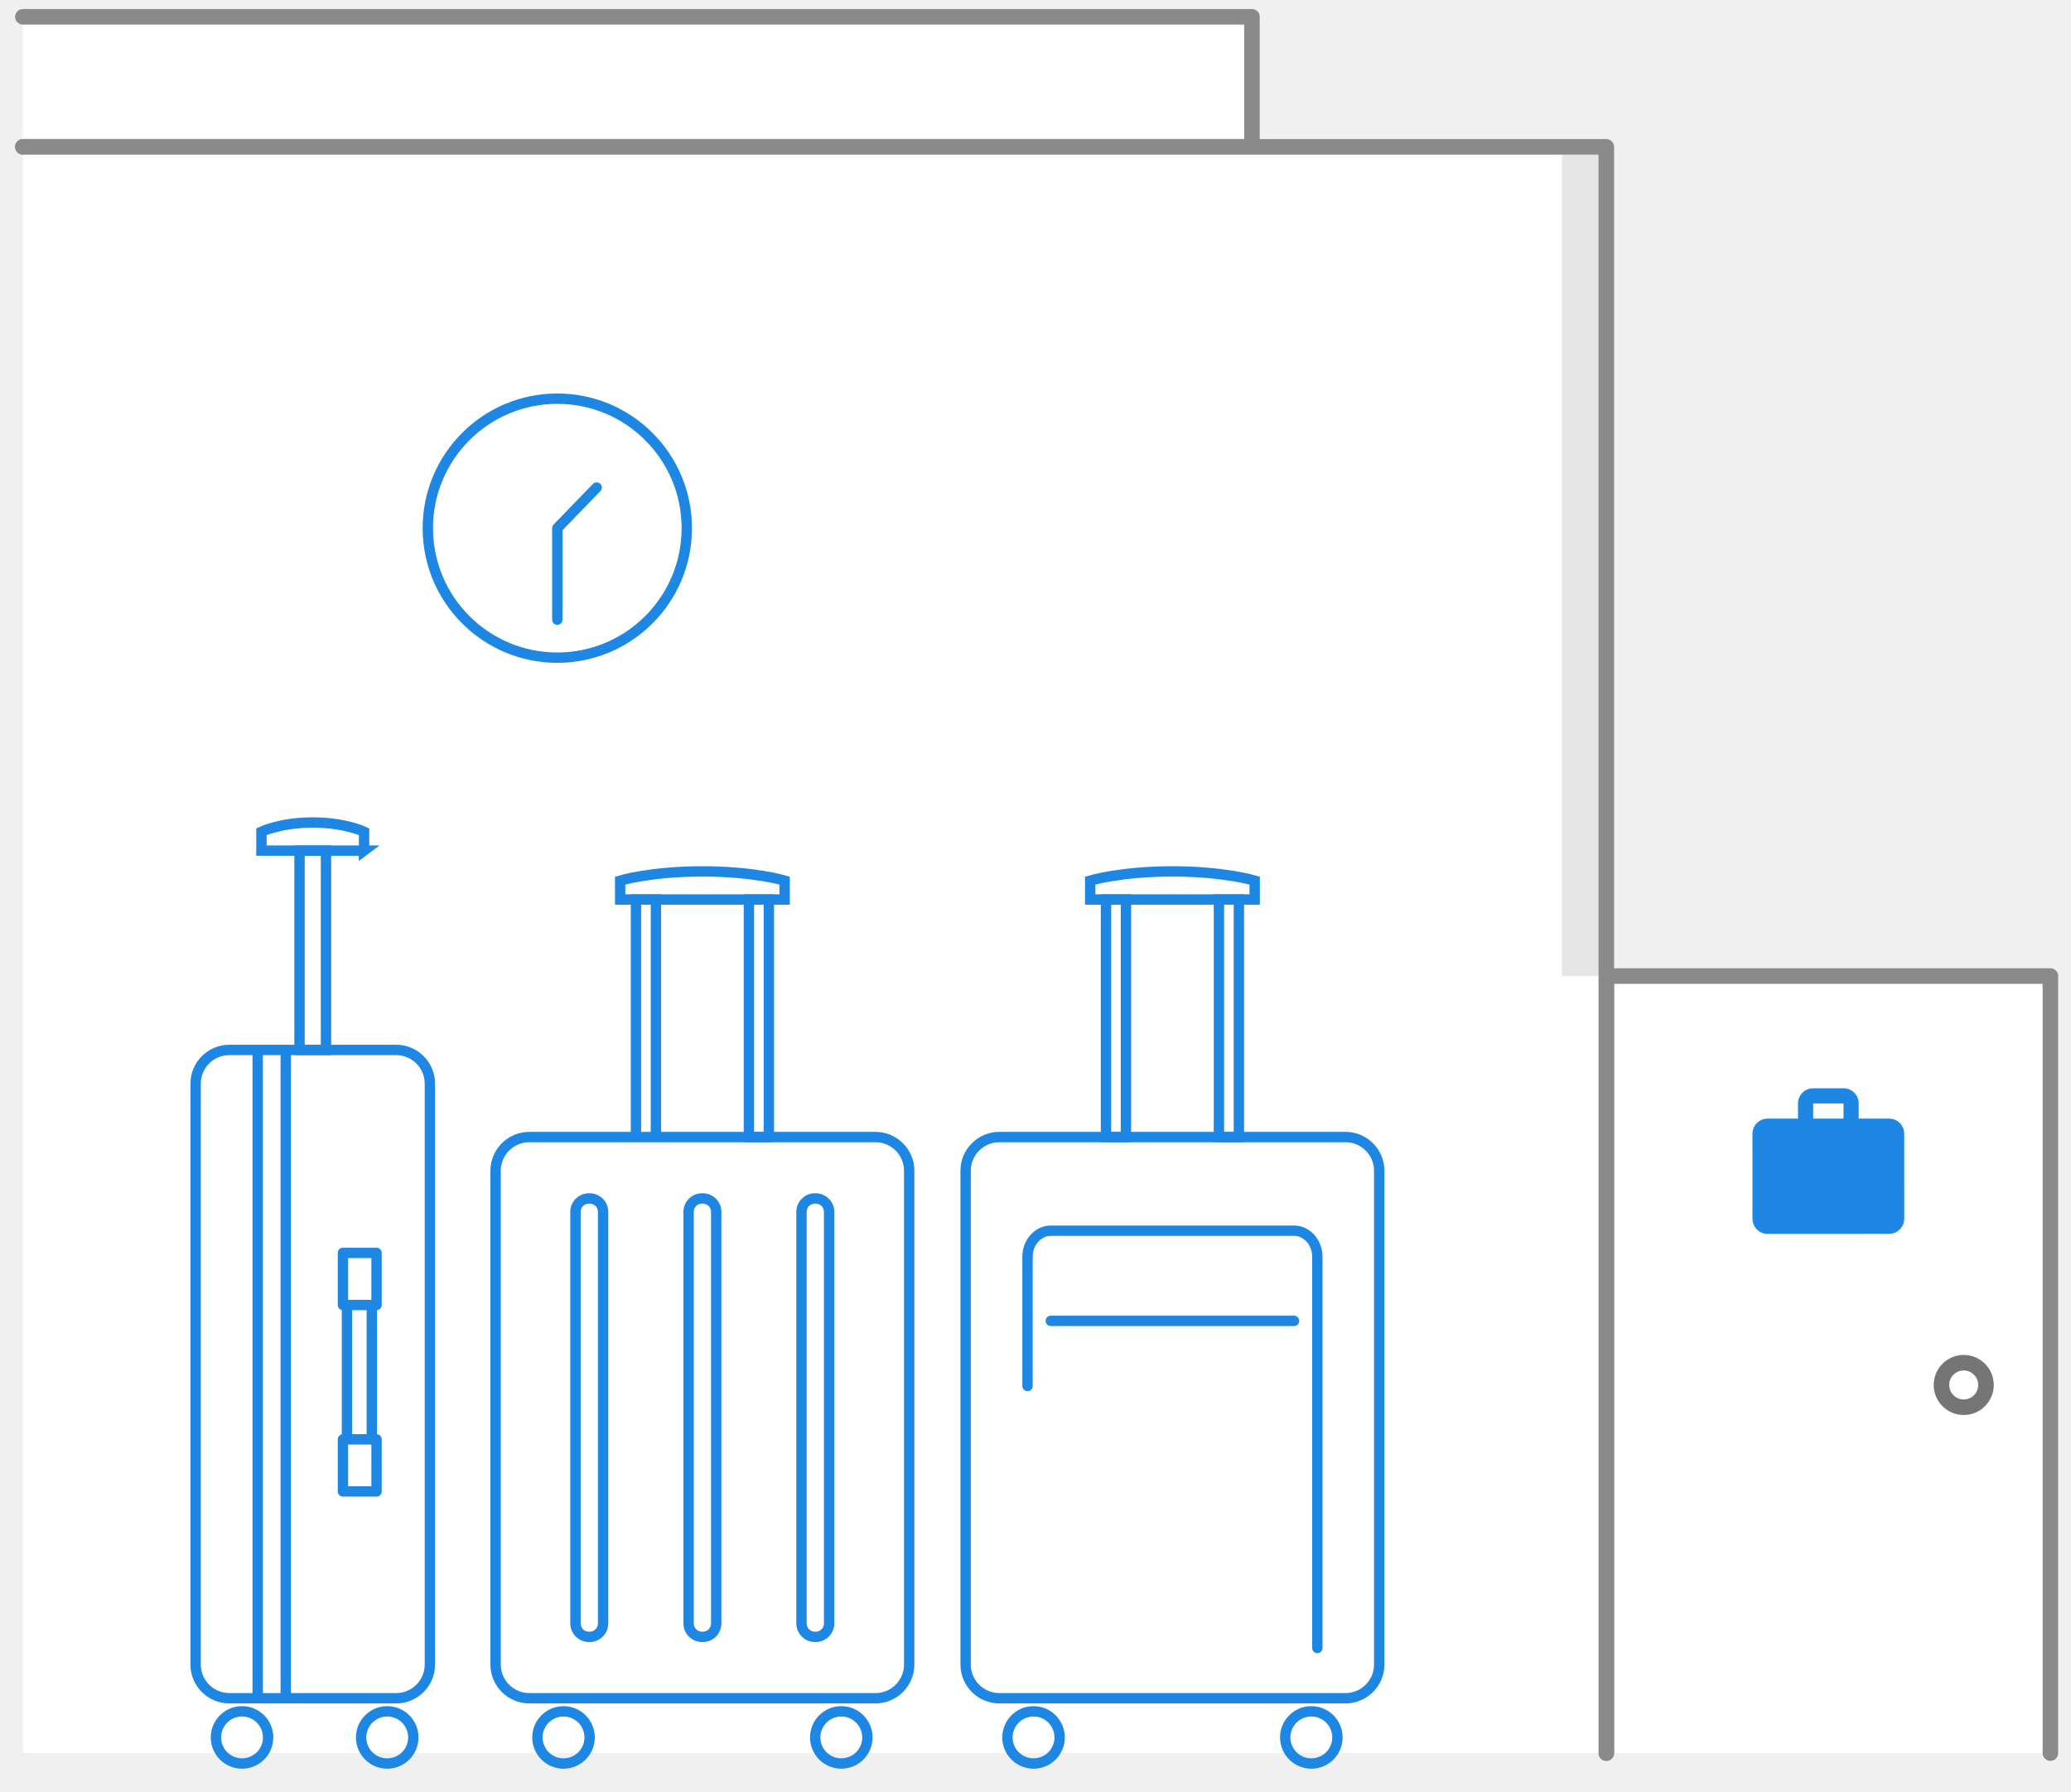
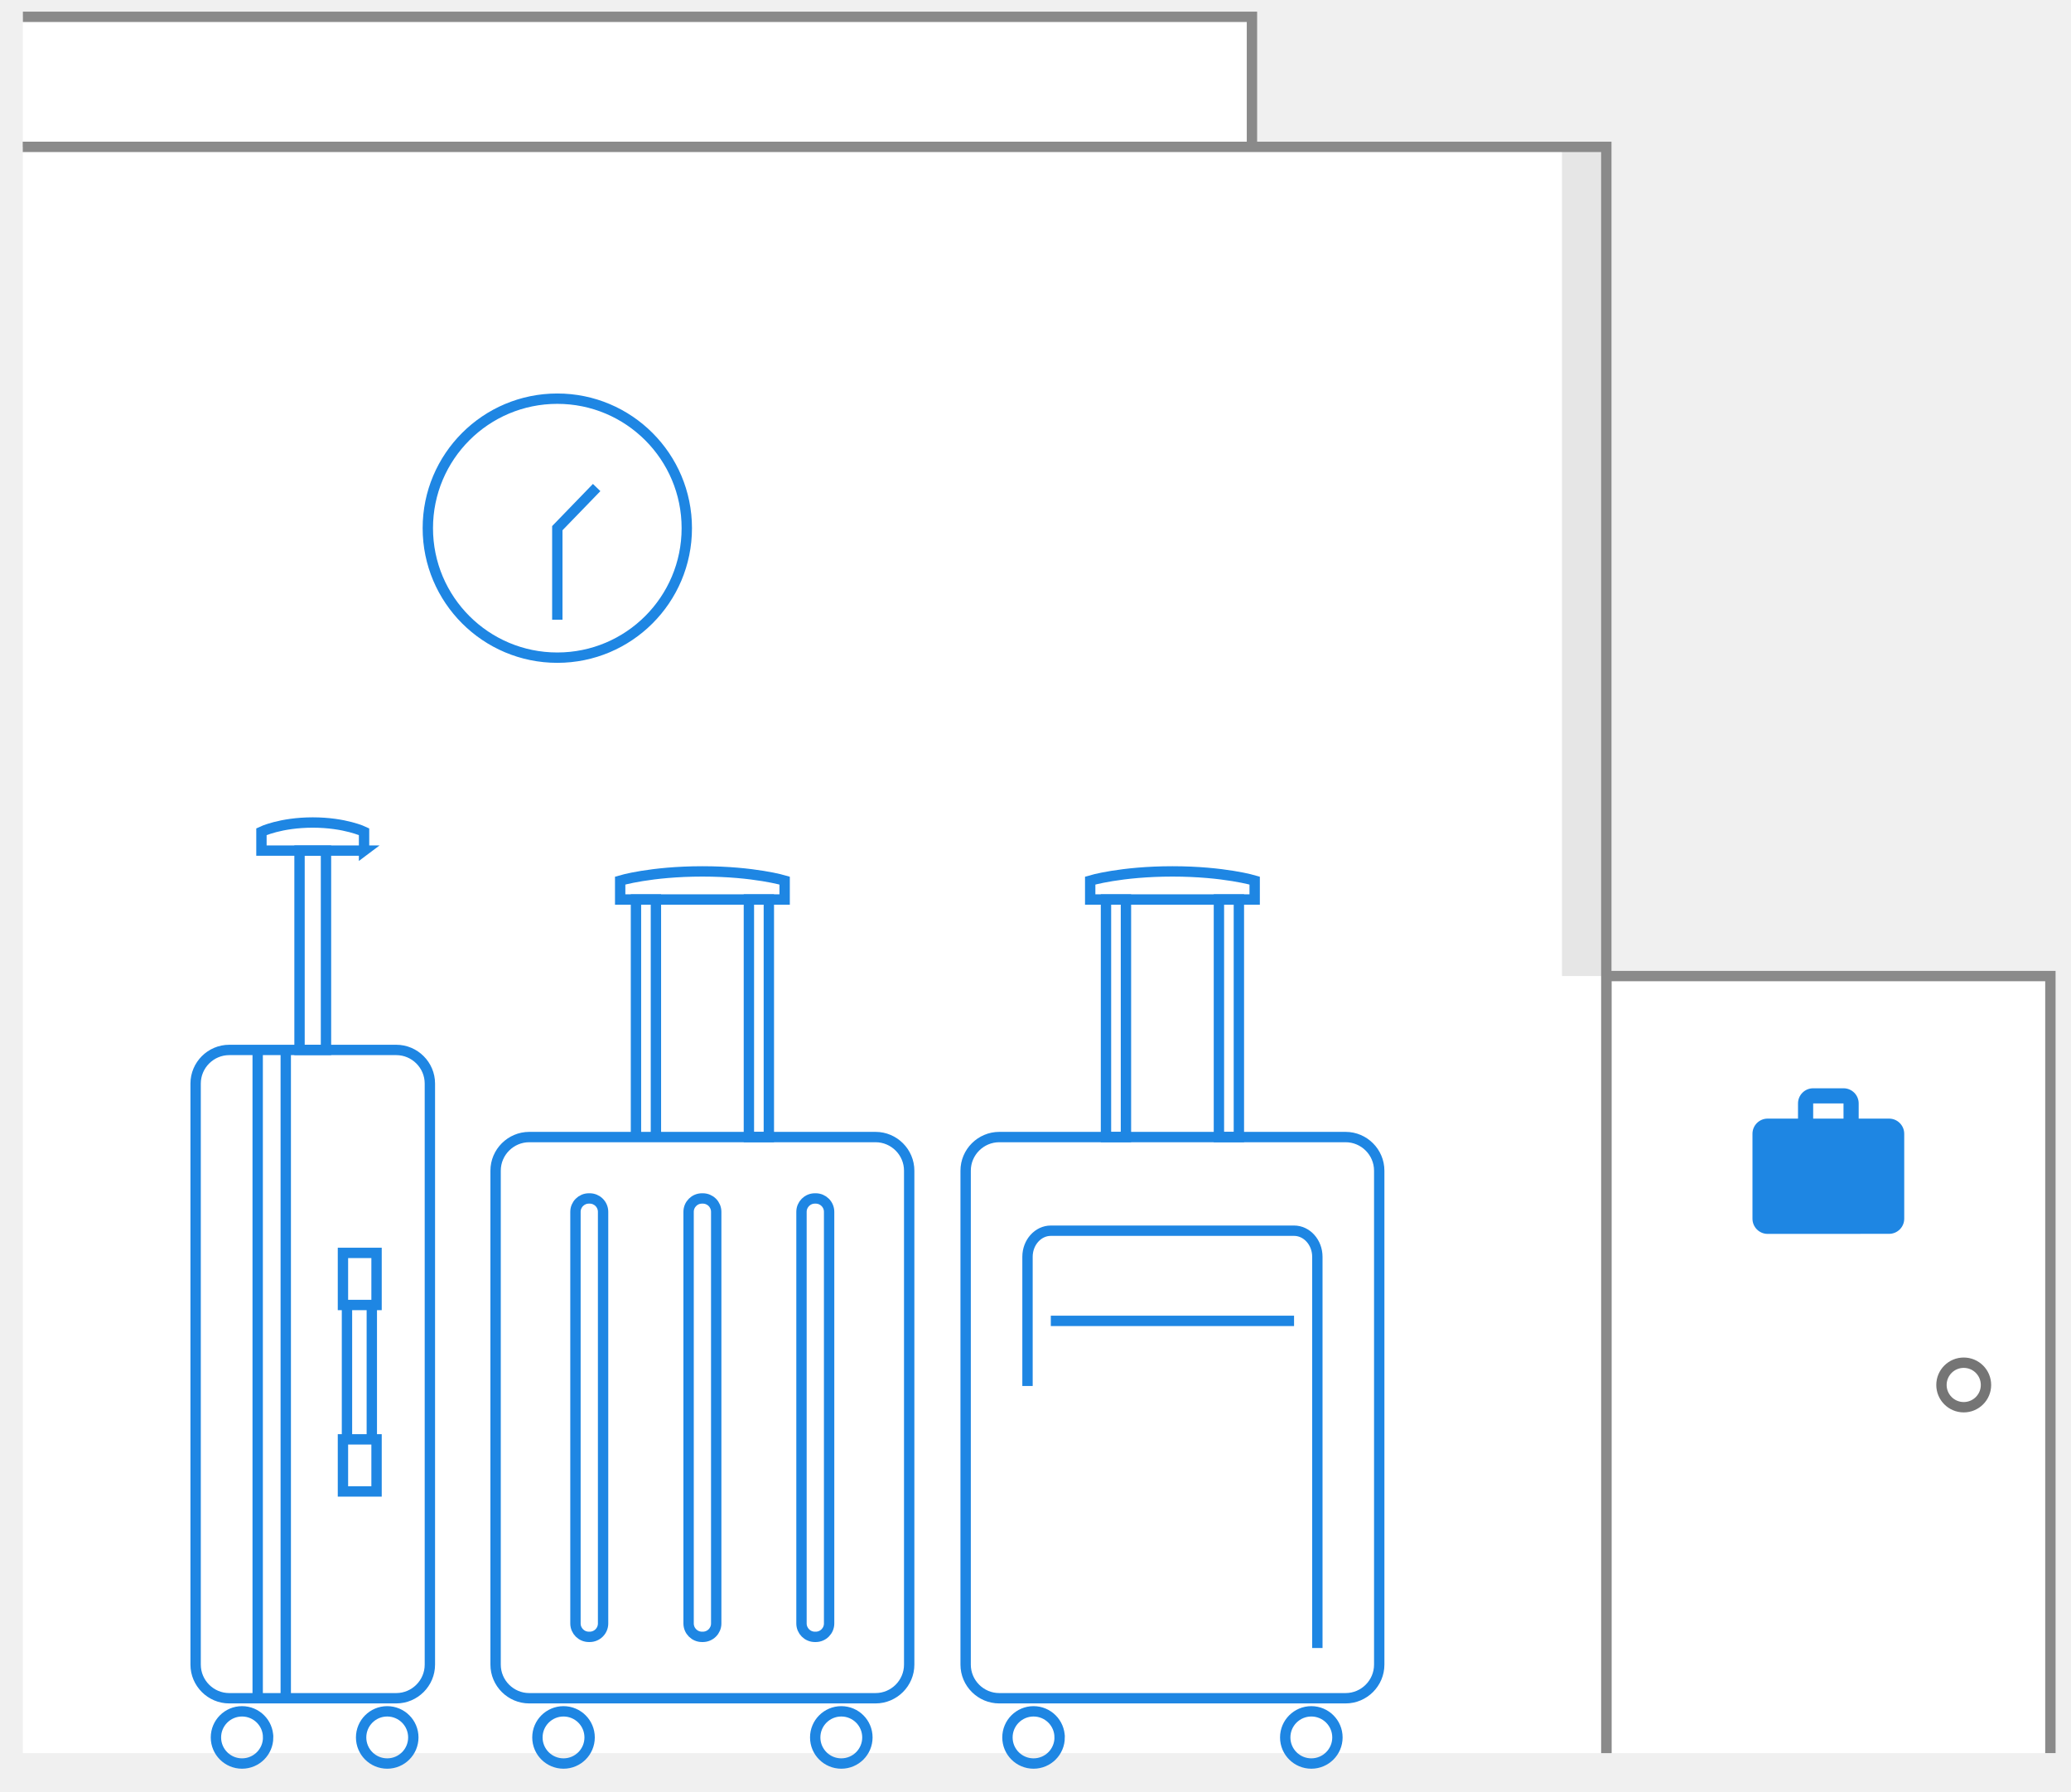
<svg xmlns="http://www.w3.org/2000/svg" width="200" height="173" viewBox="0 0 200 173">
  <g fill="none" fill-rule="evenodd">
    <g>
      <g>
        <path fill="#FFF" d="M0.64 13.034L119.333 13.034 119.333 0.476 0.64 0.476z" transform="translate(-582 -1640) translate(583.57 1641.148)" />
-         <path stroke="#8A8A8A" stroke-linecap="round" stroke-linejoin="round" stroke-width="1.5" d="M0.64 0.476L119.333 0.476 119.333 13.033 0.64 13.033" transform="translate(-582 -1640) translate(583.57 1641.148)" />
+         <path stroke="#8A8A8A" strokeLinecap="round" strokeLinejoin="round" strokeWidth="1.5" d="M0.64 0.476L119.333 0.476 119.333 13.033 0.64 13.033" transform="translate(-582 -1640) translate(583.57 1641.148)" />
        <path fill="#FFF" d="M153.554 168.136L196.44 168.136 196.44 93.103 153.554 93.103z" transform="translate(-582 -1640) translate(583.57 1641.148)" />
-         <path stroke="#8A8A8A" stroke-linecap="round" stroke-linejoin="round" stroke-width="1.5" d="M153.554 168.136L153.554 93.103 196.44 93.103 196.44 168.136" transform="translate(-582 -1640) translate(583.57 1641.148)" />
+         <path stroke="#8A8A8A" strokeLinecap="round" strokeLinejoin="round" strokeWidth="1.5" d="M153.554 168.136L153.554 93.103 196.44 93.103 196.44 168.136" transform="translate(-582 -1640) translate(583.57 1641.148)" />
        <path fill="#FFF" d="M0.64 168.136L153.554 168.136 153.554 13.034 0.64 13.034z" transform="translate(-582 -1640) translate(583.57 1641.148)" />
        <path fill="#E6E6E6" d="M149.272 93.102L153.554 93.102 153.554 13.129 149.272 13.129z" transform="translate(-582 -1640) translate(583.57 1641.148)" />
-         <path stroke="#8A8A8A" stroke-linecap="round" stroke-linejoin="round" stroke-width="1.5" d="M0.64 13.034L153.554 13.034 153.554 168.136" transform="translate(-582 -1640) translate(583.57 1641.148)" />
-         <path stroke="#757575" stroke-width="1.5" d="M190.22 132.587c0 1.188-.962 2.15-2.15 2.15-1.186 0-2.15-.962-2.15-2.15 0-1.187.964-2.149 2.15-2.149 1.188 0 2.15.962 2.15 2.15z" transform="translate(-582 -1640) translate(583.57 1641.148)" />
+         <path stroke="#8A8A8A" strokeLinecap="round" strokeLinejoin="round" strokeWidth="1.5" d="M0.64 13.034L153.554 13.034 153.554 168.136" transform="translate(-582 -1640) translate(583.57 1641.148)" />
+         <path stroke="#757575" strokeWidth="1.5" d="M190.22 132.587c0 1.188-.962 2.15-2.15 2.15-1.186 0-2.15-.962-2.15-2.15 0-1.187.964-2.149 2.15-2.149 1.188 0 2.15.962 2.15 2.15z" transform="translate(-582 -1640) translate(583.57 1641.148)" />
        <path fill="#1E86E3" d="M176.462 106.868h-2.93V105.4h2.928l.002 1.467zm5.862 1.465c0-.808-.655-1.464-1.463-1.465h-2.935l.001-1.464c0-.81-.655-1.465-1.465-1.465h-2.93c-.81 0-1.465.654-1.465 1.465v1.464h-2.934c-.808 0-1.464.656-1.464 1.464v8.202c0 .81.656 1.466 1.465 1.466l11.727-.005c.807 0 1.462-.654 1.464-1.46l-.001-8.202z" transform="translate(-582 -1640) translate(583.57 1641.148)" />
-         <path stroke="#1E86E3" stroke-linecap="round" stroke-linejoin="round" d="M64.755 49.853c0 6.906-5.598 12.504-12.505 12.504-6.905 0-12.504-5.598-12.504-12.504s5.599-12.504 12.504-12.504c6.907 0 12.505 5.598 12.505 12.504z" transform="translate(-582 -1640) translate(583.57 1641.148)" />
-         <path stroke="#1E86E3" stroke-linecap="round" stroke-linejoin="round" d="M56.05 45.929L52.251 49.853 52.251 58.692" transform="translate(-582 -1640) translate(583.57 1641.148)" />
+         <path stroke="#1E86E3" strokeLinecap="round" strokeLinejoin="round" d="M64.755 49.853c0 6.906-5.598 12.504-12.505 12.504-6.905 0-12.504-5.598-12.504-12.504s5.599-12.504 12.504-12.504c6.907 0 12.505 5.598 12.505 12.504z" transform="translate(-582 -1640) translate(583.57 1641.148)" />
+         <path stroke="#1E86E3" strokeLinecap="round" strokeLinejoin="round" d="M56.05 45.929L52.251 49.853 52.251 58.692" transform="translate(-582 -1640) translate(583.57 1641.148)" />
        <g>
          <path stroke="#1E86E3" d="M19.63 84.693H3.5c-1.785 0-3.246-1.46-3.246-3.246v-56.11c0-1.786 1.46-3.246 3.246-3.246h16.13c1.785 0 3.246 1.46 3.246 3.245v56.11c0 1.786-1.46 3.247-3.246 3.247z" transform="translate(-582 -1640) translate(583.57 1641.148) translate(17.068 78.146)" />
-           <path stroke="#1E86E3" stroke-linecap="round" stroke-linejoin="round" d="M8.958 22.14L8.958 84.692" transform="translate(-582 -1640) translate(583.57 1641.148) translate(17.068 78.146)" />
+           <path stroke="#1E86E3" strokeLinecap="round" strokeLinejoin="round" d="M8.958 22.14L8.958 84.692" transform="translate(-582 -1640) translate(583.57 1641.148) translate(17.068 78.146)" />
          <path fill="#FFF" d="M111.31 84.693H77.862c-1.785 0-3.247-1.46-3.247-3.246V33.749c0-1.786 1.462-3.246 3.247-3.246h33.448c1.785 0 3.246 1.46 3.246 3.246v47.698c0 1.785-1.46 3.246-3.246 3.246" transform="translate(-582 -1640) translate(583.57 1641.148) translate(17.068 78.146)" />
          <path stroke="#1E86E3" d="M111.31 84.693H77.862c-1.785 0-3.247-1.46-3.247-3.246V33.749c0-1.786 1.462-3.246 3.247-3.246h33.448c1.785 0 3.246 1.46 3.246 3.246v47.698c0 1.785-1.46 3.246-3.246 3.246z" transform="translate(-582 -1640) translate(583.57 1641.148) translate(17.068 78.146)" />
-           <path stroke="#1E86E3" stroke-linecap="round" stroke-linejoin="round" d="M80.59 54.541V42.063c0-1.385 1.013-2.517 2.25-2.517h23.492c1.237 0 2.249 1.132 2.249 2.517v37.779M82.84 48.254L106.331 48.254" transform="translate(-582 -1640) translate(583.57 1641.148) translate(17.068 78.146)" />
+           <path stroke="#1E86E3" strokeLinecap="round" strokeLinejoin="round" d="M80.59 54.541V42.063c0-1.385 1.013-2.517 2.25-2.517h23.492c1.237 0 2.249 1.132 2.249 2.517v37.779M82.84 48.254L106.331 48.254" transform="translate(-582 -1640) translate(583.57 1641.148) translate(17.068 78.146)" />
          <path stroke="#1E86E3" d="M83.694 88.477c0 1.392-1.129 2.52-2.521 2.52s-2.52-1.128-2.52-2.52c0-1.393 1.128-2.521 2.52-2.521 1.392 0 2.52 1.128 2.52 2.52zM110.52 88.477c0 1.392-1.13 2.52-2.521 2.52-1.392 0-2.521-1.128-2.521-2.52 0-1.393 1.129-2.521 2.52-2.521 1.393 0 2.522 1.128 2.522 2.52zM88.168 30.503L90.096 30.503 90.096 7.564 88.168 7.564zM99.075 30.503L101.003 30.503 101.003 7.564 99.075 7.564z" transform="translate(-582 -1640) translate(583.57 1641.148) translate(17.068 78.146)" />
          <path stroke="#1E86E3" d="M102.528 7.564H86.644V5.738s2.941-.887 7.942-.887 7.942.887 7.942.887v1.826z" transform="translate(-582 -1640) translate(583.57 1641.148) translate(17.068 78.146)" />
          <path fill="#FFF" d="M65.919 84.693H32.47c-1.785 0-3.247-1.46-3.247-3.246V33.749c0-1.786 1.462-3.246 3.247-3.246h33.448c1.785 0 3.246 1.46 3.246 3.246v47.698c0 1.785-1.461 3.246-3.246 3.246" transform="translate(-582 -1640) translate(583.57 1641.148) translate(17.068 78.146)" />
          <path stroke="#1E86E3" d="M65.919 84.693H32.47c-1.785 0-3.247-1.46-3.247-3.246V33.749c0-1.786 1.462-3.246 3.247-3.246h33.448c1.785 0 3.246 1.46 3.246 3.246v47.698c0 1.785-1.461 3.246-3.246 3.246zM38.303 88.477c0 1.392-1.13 2.52-2.521 2.52-1.392 0-2.521-1.128-2.521-2.52 0-1.393 1.129-2.521 2.52-2.521 1.393 0 2.522 1.128 2.522 2.52zM21.277 88.477c0 1.392-1.128 2.52-2.52 2.52-1.393 0-2.521-1.128-2.521-2.52 0-1.393 1.128-2.521 2.52-2.521 1.393 0 2.521 1.128 2.521 2.52zM7.256 88.477c0 1.392-1.128 2.52-2.52 2.52-1.393 0-2.521-1.128-2.521-2.52 0-1.393 1.128-2.521 2.52-2.521 1.393 0 2.52 1.128 2.52 2.52zM65.128 88.477c0 1.392-1.128 2.52-2.52 2.52-1.393 0-2.52-1.128-2.52-2.52 0-1.393 1.127-2.521 2.52-2.521 1.392 0 2.52 1.128 2.52 2.52zM42.778 30.503L44.705 30.503 44.705 7.564 42.778 7.564zM10.288 22.091L12.843 22.091 12.843 2.842 10.288 2.842z" transform="translate(-582 -1640) translate(583.57 1641.148) translate(17.068 78.146)" />
          <path stroke="#1E86E3" d="M38.31 78.765h-.082c-.714 0-1.293-.58-1.293-1.293V37.723c0-.713.58-1.292 1.293-1.292h.082c.714 0 1.293.579 1.293 1.292v39.749c0 .714-.579 1.293-1.293 1.293zM49.236 78.765h-.082c-.715 0-1.293-.58-1.293-1.293V37.723c0-.713.578-1.292 1.293-1.292h.082c.714 0 1.292.579 1.292 1.292v39.749c0 .714-.578 1.293-1.292 1.293zM60.138 78.765h-.082c-.714 0-1.293-.58-1.293-1.293V37.723c0-.713.579-1.292 1.293-1.292h.082c.714 0 1.293.579 1.293 1.292v39.749c0 .714-.58 1.293-1.293 1.293zM53.684 30.503L55.611 30.503 55.611 7.564 53.684 7.564z" transform="translate(-582 -1640) translate(583.57 1641.148) translate(17.068 78.146)" />
          <path stroke="#1E86E3" d="M57.136 7.564H41.253V5.738s2.941-.887 7.942-.887c5 0 7.941.887 7.941.887v1.826zM16.52 2.842H6.61V1.016S8.446.13 11.565.13c3.12 0 4.954.887 4.954.887v1.826z" transform="translate(-582 -1640) translate(583.57 1641.148) translate(17.068 78.146)" />
          <path fill="#FFF" d="M14.87 60.468L17.269 60.468 17.269 46.315 14.87 46.315z" transform="translate(-582 -1640) translate(583.57 1641.148) translate(17.068 78.146)" />
-           <path stroke="#1E86E3" stroke-linecap="round" stroke-linejoin="round" d="M14.87 60.468L17.269 60.468 17.269 46.315 14.87 46.315z" transform="translate(-582 -1640) translate(583.57 1641.148) translate(17.068 78.146)" />
+           <path stroke="#1E86E3" strokeLinecap="round" strokeLinejoin="round" d="M14.87 60.468L17.269 60.468 17.269 46.315 14.87 46.315z" transform="translate(-582 -1640) translate(583.57 1641.148) translate(17.068 78.146)" />
          <path fill="#FFF" d="M14.481 46.719L17.726 46.719 17.726 41.689 14.481 41.689z" transform="translate(-582 -1640) translate(583.57 1641.148) translate(17.068 78.146)" />
-           <path stroke="#1E86E3" stroke-linecap="round" stroke-linejoin="round" d="M14.481 46.719L17.726 46.719 17.726 41.689 14.481 41.689z" transform="translate(-582 -1640) translate(583.57 1641.148) translate(17.068 78.146)" />
+           <path stroke="#1E86E3" strokeLinecap="round" strokeLinejoin="round" d="M14.481 46.719L17.726 46.719 17.726 41.689 14.481 41.689z" transform="translate(-582 -1640) translate(583.57 1641.148) translate(17.068 78.146)" />
          <path fill="#FFF" d="M14.481 64.724L17.726 64.724 17.726 59.694 14.481 59.694z" transform="translate(-582 -1640) translate(583.57 1641.148) translate(17.068 78.146)" />
-           <path stroke="#1E86E3" stroke-linecap="round" stroke-linejoin="round" d="M14.481 64.724L17.726 64.724 17.726 59.694 14.481 59.694zM6.247 22.14L6.247 84.692" transform="translate(-582 -1640) translate(583.57 1641.148) translate(17.068 78.146)" />
+           <path stroke="#1E86E3" strokeLinecap="round" strokeLinejoin="round" d="M14.481 64.724L17.726 64.724 17.726 59.694 14.481 59.694zM6.247 22.14L6.247 84.692" transform="translate(-582 -1640) translate(583.57 1641.148) translate(17.068 78.146)" />
        </g>
      </g>
    </g>
  </g>
</svg>
